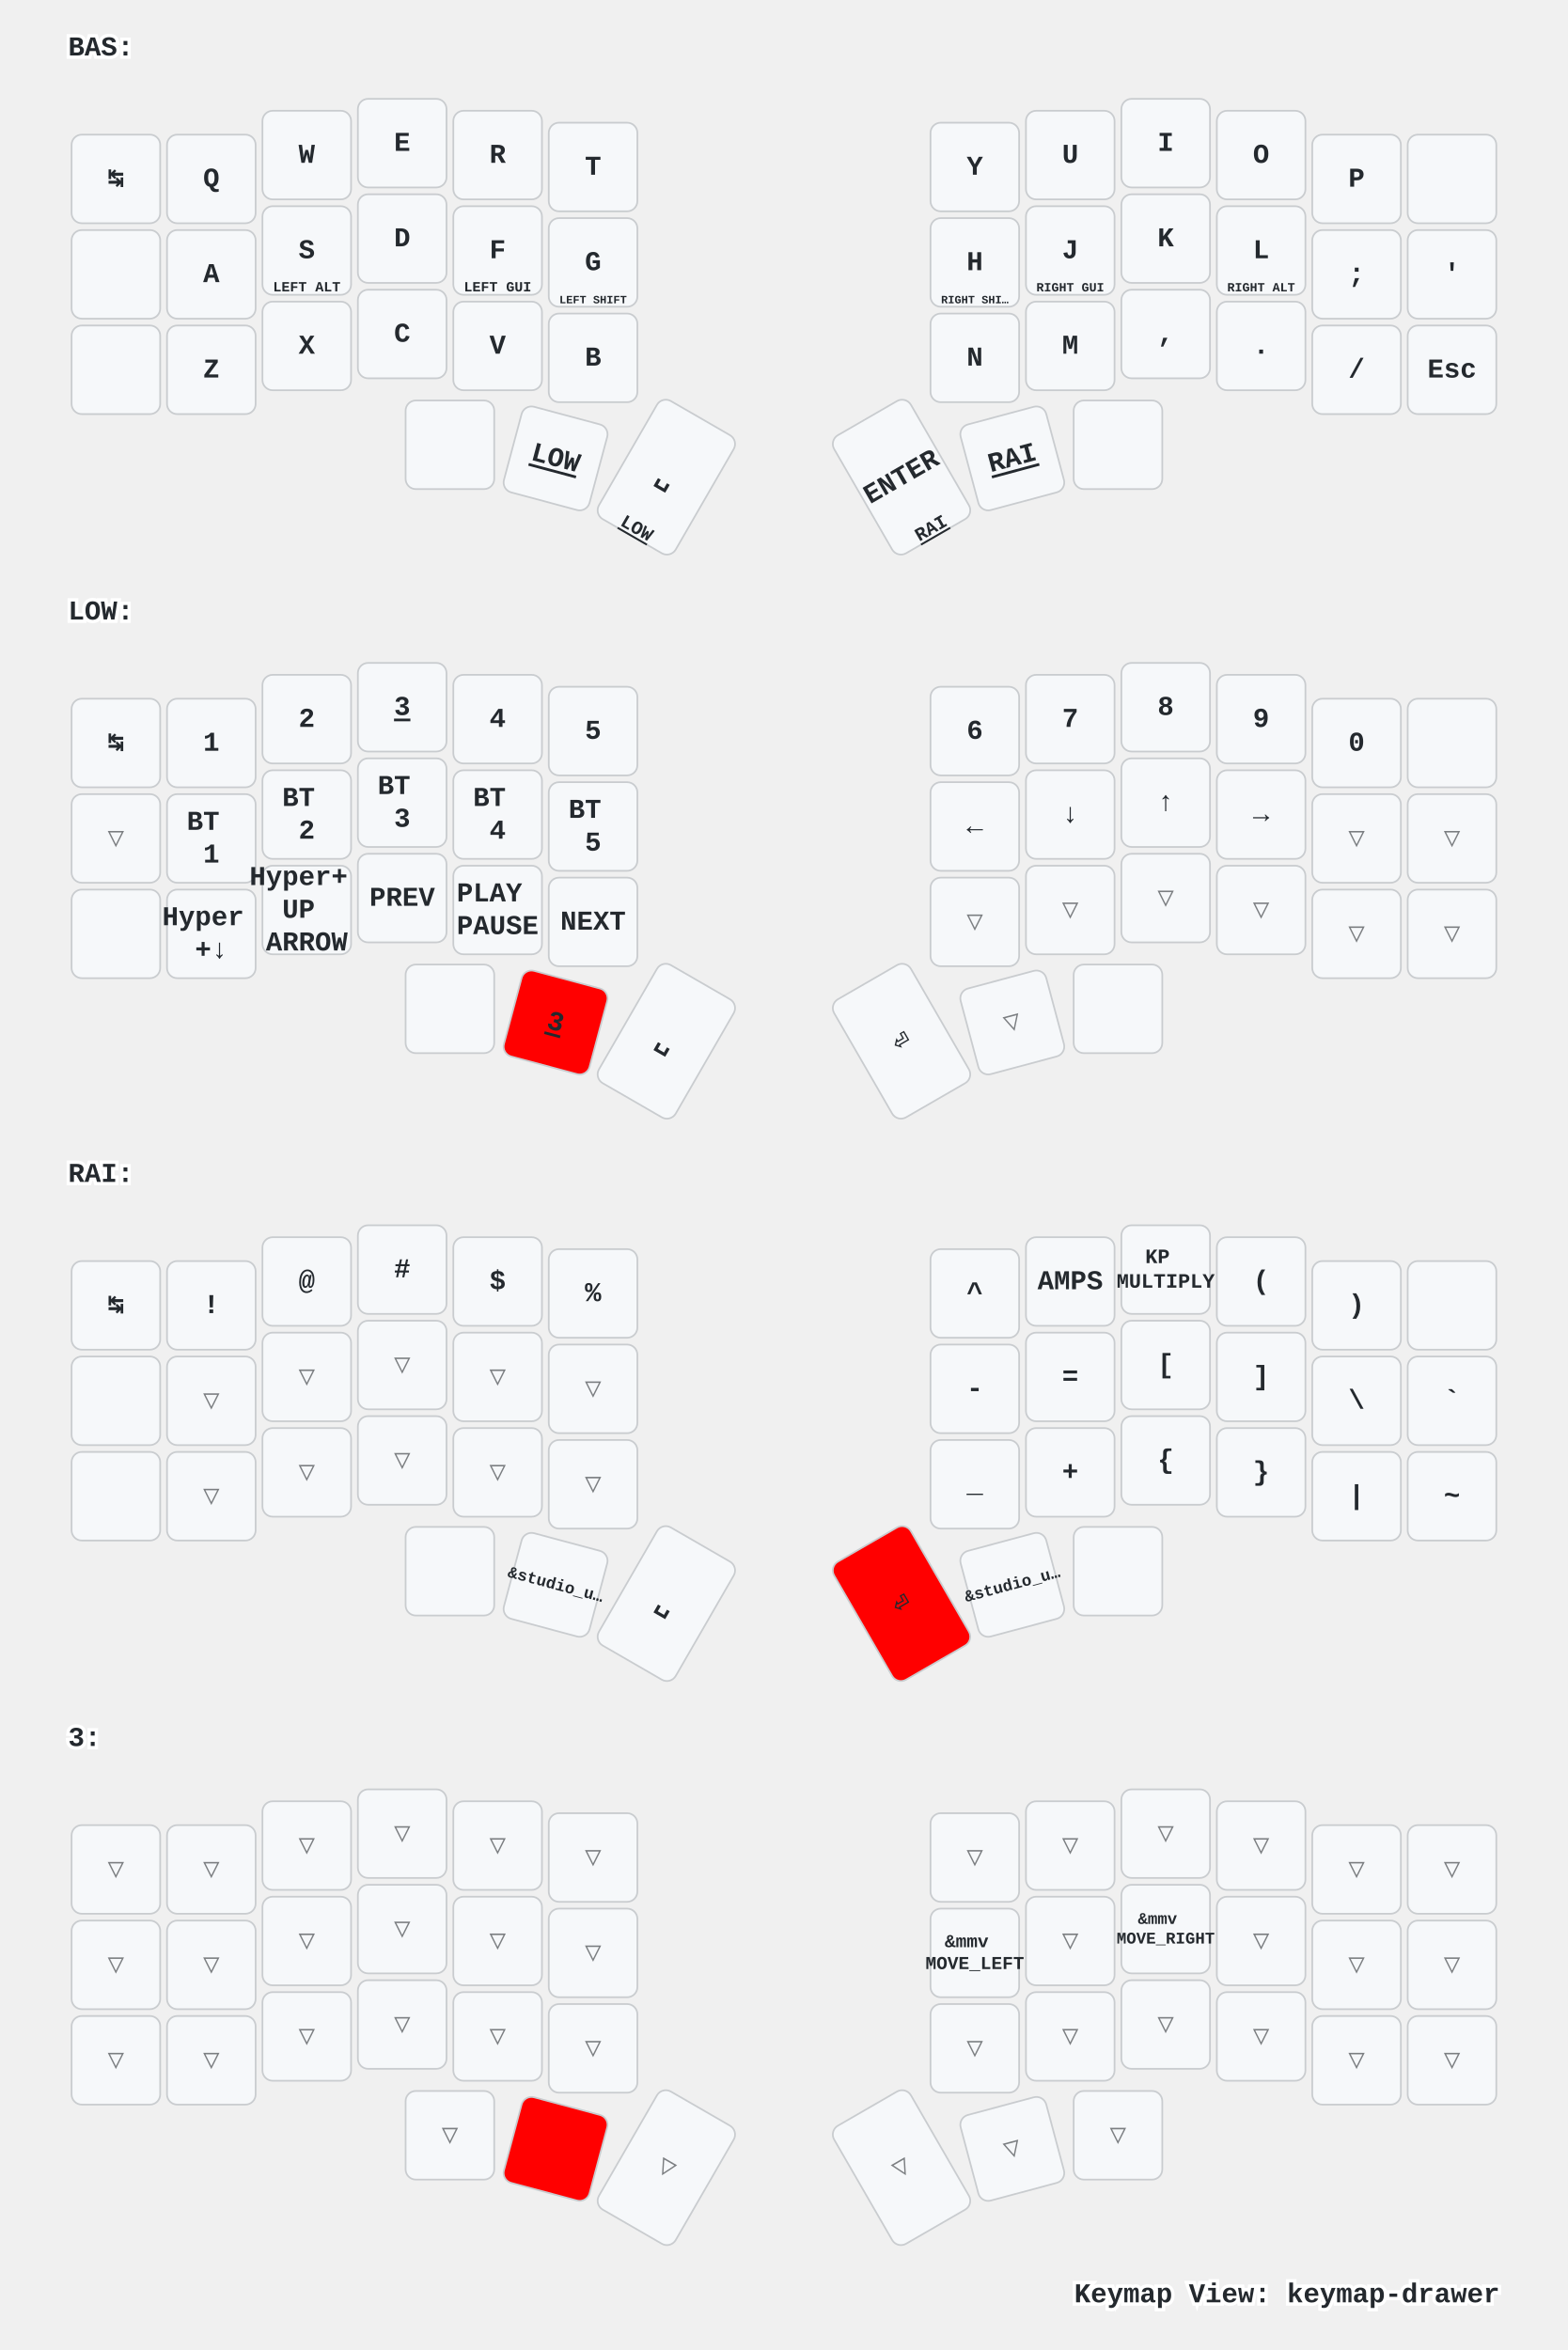
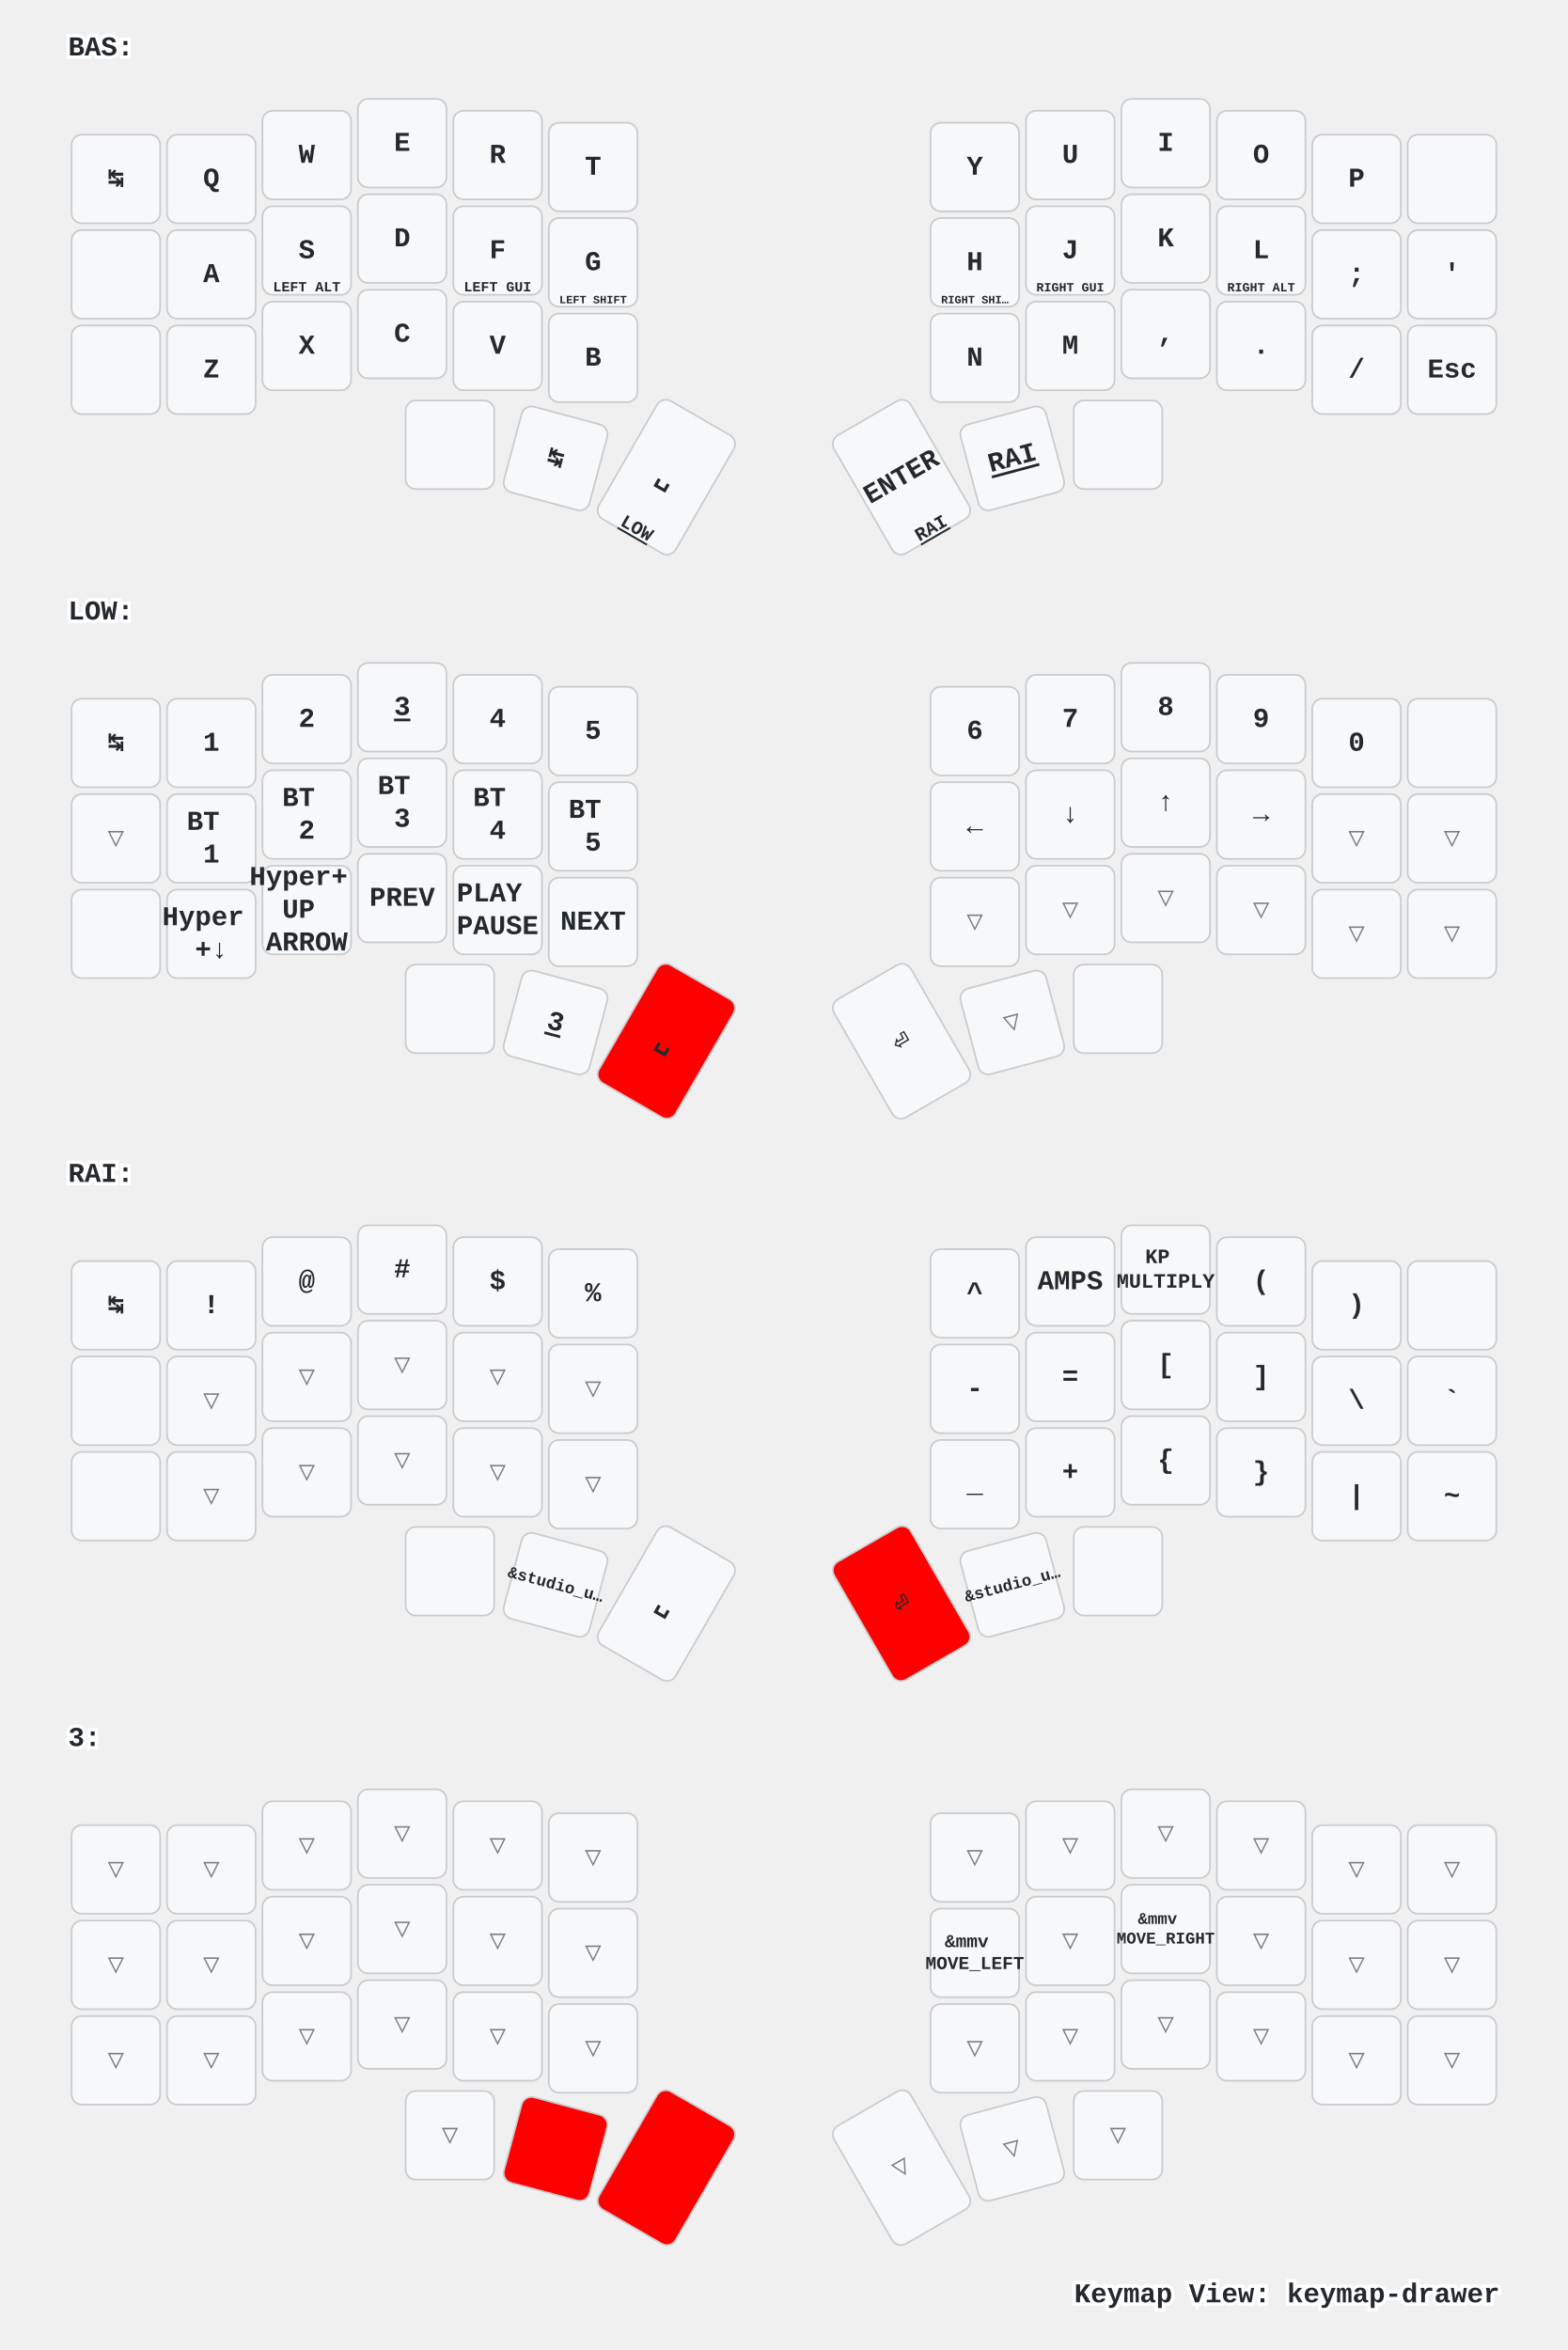
<svg xmlns="http://www.w3.org/2000/svg" xmlns:xlink="http://www.w3.org/1999/xlink" width="920" height="1379" viewBox="0 0 920 1379" class="keymap">
  <defs>/* start glyphs */
<svg id="mdi:apple-keyboard-command">
      <svg id="mdi-apple-keyboard-command" viewBox="0 0 24 24">
        <path d="M6,2A4,4 0 0,1 10,6V8H14V6A4,4 0 0,1 18,2A4,4 0 0,1 22,6A4,4 0 0,1 18,10H16V14H18A4,4 0 0,1 22,18A4,4 0 0,1 18,22A4,4 0 0,1 14,18V16H10V18A4,4 0 0,1 6,22A4,4 0 0,1 2,18A4,4 0 0,1 6,14H8V10H6A4,4 0 0,1 2,6A4,4 0 0,1 6,2M16,18A2,2 0 0,0 18,20A2,2 0 0,0 20,18A2,2 0 0,0 18,16H16V18M14,10H10V14H14V10M6,16A2,2 0 0,0 4,18A2,2 0 0,0 6,20A2,2 0 0,0 8,18V16H6M8,6A2,2 0 0,0 6,4A2,2 0 0,0 4,6A2,2 0 0,0 6,8H8V6M18,8A2,2 0 0,0 20,6A2,2 0 0,0 18,4A2,2 0 0,0 16,6V8H18Z" />
      </svg>
    </svg>
    <svg id="mdi:apple-keyboard-control">
      <svg id="mdi-apple-keyboard-control" viewBox="0 0 24 24">
        <path d="M19.78,11.78L18.36,13.19L12,6.83L5.64,13.19L4.22,11.78L12,4L19.78,11.78Z" />
      </svg>
    </svg>
    <svg id="mdi:apple-keyboard-option">
      <svg id="mdi-apple-keyboard-option" viewBox="0 0 24 24">
        <path d="M3,4H9.11L16.15,18H21V20H14.88L7.84,6H3V4M14,4H21V6H14V4Z" />
      </svg>
    </svg>
    <svg id="mdi:apple-keyboard-shift">
      <svg id="mdi-apple-keyboard-shift" viewBox="0 0 24 24">
        <path d="M15,18V12H17.17L12,6.83L6.83,12H9V18H15M12,4L22,14H17V20H7V14H2L12,4Z" />
      </svg>
    </svg>
    <svg id="mdi:backspace-outline">
      <svg id="mdi-backspace-outline" viewBox="0 0 24 24">
        <path d="M19,15.59L17.59,17L14,13.41L10.41,17L9,15.59L12.59,12L9,8.41L10.41,7L14,10.59L17.59,7L19,8.41L15.41,12L19,15.59M22,3A2,2 0 0,1 24,5V19A2,2 0 0,1 22,21H7C6.31,21 5.77,20.64 5.41,20.11L0,12L5.41,3.88C5.77,3.35 6.31,3 7,3H22M22,5H7L2.28,12L7,19H22V5Z" />
      </svg>
    </svg>
  </defs>/* end glyphs */
<style>/* inherit to force styles through use tags */
svg path {
    fill: inherit;
}

/* font and background color specifications */
svg.keymap {
    font-family: SFMono-Regular,Consolas,Liberation Mono,Menlo,monospace;
    font-size: 14px;
    font-kerning: normal;
    text-rendering: optimizeLegibility;
    fill: #24292e;
}

/* default key styling */
rect.key {
    fill: #f6f8fa;
}

rect.key, rect.combo {
    stroke: #c9cccf;
    stroke-width: 1;
}

/* default key side styling, only used is draw_key_sides is set */
rect.side {
    filter: brightness(90%);
}

/* color accent for combo boxes */
rect.combo, rect.combo-separate {
    fill: #cdf;
}

/* color accent for held keys */
rect.held, rect.combo.held {
    fill: #fdd;
}

/* color accent for ghost (optional) keys */
rect.ghost, rect.combo.ghost {
    stroke-dasharray: 4, 4;
    stroke-width: 2;
}

text {
    text-anchor: middle;
    dominant-baseline: middle;
}

/* styling for layer labels */
text.label {
    font-weight: bold;
    text-anchor: start;
    stroke: white;
    stroke-width: 4;
    paint-order: stroke;
}

/* styling for optional footer */
text.footer {
    text-anchor: end;
    dominant-baseline: auto;
    stroke: white;
    stroke-width: 4;
    paint-order: stroke;
}

/* styling for combo tap, and key non-tap label text */
text.combo, text.hold, text.shifted, text.left, text.right {
    font-size: 11px;
}

text.hold {
    text-anchor: middle;
    dominant-baseline: auto;
}

text.shifted {
    text-anchor: middle;
    dominant-baseline: hanging;
}

text.left {
    text-anchor: start;
}

text.right {
    text-anchor: end;
}

text.layer-activator {
    text-decoration: underline;
}

/* styling for hold/shifted label text in combo box */
text.combo.hold, text.combo.shifted, text.combo.left, text.combo.right {
    font-size: 8px;
}

/* lighter symbol for transparent keys */
text.trans {
    fill: #7b7e81;
}

/* styling for combo dendrons */
path.combo {
    stroke-width: 1;
    stroke: gray;
    fill: none;
}

/* Start Tabler Icons Cleanup */
/* cannot use height/width with glyphs */
.icon-tabler &gt; path {
    fill: inherit;
    stroke: inherit;
    stroke-width: 2;
}
/* hide tabler's default box */
.icon-tabler &gt; path[stroke="none"][fill="none"] {
    visibility: hidden;
}
/* End Tabler Icons Cleanup */

/* For default sytles, see https://github.com/caksoylar/keymap-drawer/blob/main/keymap_drawer/config.py#L85 */

svg.keymap {
  font-family: Ubuntu Mono, Inconsolata, Consolas, Liberation Mono, Menlo, monospace;
  font-size: 16px;
  font-weight: bold;
  text-rendering: optimizeLegibility;
}

/* Color accent for held keys
red = #f00
green = #0f0
blue = #00f
yellow = #ff0
cyan = #0ff
magenta = #f0f
white = #fff
black = #000
grey = #888
light grey = #ccc
#ffc
*/
rect.held, rect.combo.held {
    fill: #f00;
}

/* Technique borrowed and extended from https://github.com/englmaxi/zmk-config/blob/master/keymap-drawer/config.yaml */
.sym_sub_text.tap {
  translate: -5px 2px;
  font-size: 20px;
}
.sym_sub_text.shifted {
  translate: 10px 13px;
  font-size: 10px;
  opacity: 1.0;
}
.combo.sym_sub_text.tap {
  translate: -1px 1px;
}
.combo.sym_sub_text.shifted {
  translate: 7px 5px;
  font-size: 10px;
  opacity: 1.0;
}

/* Toggle */
.toggle.shifted {
  translate: -10px 12px;
}

.toggle.hold {
  translate: 13px -23px;
}

/* Variant for tap-dances */
.tap_dance.tap {
  translate: -7px 0px;
  font-size: 12px;
}
.tap_dance.shifted {
  translate: 7px 17px;
  font-size: 12px;
  opacity: 1.0;
}

/* Variant for symbol next to symbol */
.sym_by_sym.tap {
  translate: -6px 0px;
}
.sym_by_sym.shifted {
  translate: 10px 12px;
  opacity: 1.0;
}

.combo.sym_by_sym.tap {
  translate: -35px 0px;
}
.combo.sym_by_sym.shifted {
  translate: 35px 20px;
  opacity: 1.0;
}

.combo.sym_by_sym.hold {
  visibility: hidden;
}

/* hide hold box for combo sym_by_sym */
.combo.sym_by_sym.hold &gt; path[stroke="none"][fill="none"] {
  visibility: hidden;
}
</style>
  <g transform="translate(40, 0)" class="layer-BAS">
    <text x="0" y="28" class="label" id="BAS">BAS:</text>
    <g transform="translate(0, 56)">
      <g transform="translate(28, 49)" class="key keypos-0">
        <rect rx="6" ry="6" x="-26" y="-26" width="52" height="52" class="key" />
        <text x="0" y="0" class="key tap">↹</text>
      </g>
      <g transform="translate(84, 49)" class="key keypos-1">
        <rect rx="6" ry="6" x="-26" y="-26" width="52" height="52" class="key" />
        <text x="0" y="0" class="key tap">Q</text>
      </g>
      <g transform="translate(140, 35)" class="key keypos-2">
        <rect rx="6" ry="6" x="-26" y="-26" width="52" height="52" class="key" />
        <text x="0" y="0" class="key tap">W</text>
      </g>
      <g transform="translate(196, 28)" class="key keypos-3">
        <rect rx="6" ry="6" x="-26" y="-26" width="52" height="52" class="key" />
        <text x="0" y="0" class="key tap">E</text>
      </g>
      <g transform="translate(252, 35)" class="key keypos-4">
        <rect rx="6" ry="6" x="-26" y="-26" width="52" height="52" class="key" />
        <text x="0" y="0" class="key tap">R</text>
      </g>
      <g transform="translate(308, 42)" class="key keypos-5">
        <rect rx="6" ry="6" x="-26" y="-26" width="52" height="52" class="key" />
        <text x="0" y="0" class="key tap">T</text>
      </g>
      <g transform="translate(532, 42)" class="key keypos-6">
        <rect rx="6" ry="6" x="-26" y="-26" width="52" height="52" class="key" />
        <text x="0" y="0" class="key tap">Y</text>
      </g>
      <g transform="translate(588, 35)" class="key keypos-7">
        <rect rx="6" ry="6" x="-26" y="-26" width="52" height="52" class="key" />
        <text x="0" y="0" class="key tap">U</text>
      </g>
      <g transform="translate(644, 28)" class="key keypos-8">
        <rect rx="6" ry="6" x="-26" y="-26" width="52" height="52" class="key" />
        <text x="0" y="0" class="key tap">I</text>
      </g>
      <g transform="translate(700, 35)" class="key keypos-9">
        <rect rx="6" ry="6" x="-26" y="-26" width="52" height="52" class="key" />
        <text x="0" y="0" class="key tap">O</text>
      </g>
      <g transform="translate(756, 49)" class="key keypos-10">
        <rect rx="6" ry="6" x="-26" y="-26" width="52" height="52" class="key" />
        <text x="0" y="0" class="key tap">P</text>
      </g>
      <g transform="translate(812, 49)" class="key keypos-11">
        <rect rx="6" ry="6" x="-26" y="-26" width="52" height="52" class="key" />
        <use href="#mdi:backspace-outline" xlink:href="#mdi:backspace-outline" x="-9" y="-9" height="18" width="18.0" class="key tap glyph mdi:backspace-outline" />
      </g>
      <g transform="translate(28, 105)" class="key keypos-12">
        <rect rx="6" ry="6" x="-26" y="-26" width="52" height="52" class="key" />
        <use href="#mdi:apple-keyboard-control" xlink:href="#mdi:apple-keyboard-control" x="-9" y="-9" height="18" width="18.0" class="key tap glyph mdi:apple-keyboard-control" />
      </g>
      <g transform="translate(84, 105)" class="key keypos-13">
        <rect rx="6" ry="6" x="-26" y="-26" width="52" height="52" class="key" />
        <text x="0" y="0" class="key tap">A</text>
      </g>
      <g transform="translate(140, 91)" class="key keypos-14">
        <rect rx="6" ry="6" x="-26" y="-26" width="52" height="52" class="key" />
        <text x="0" y="0" class="key tap">S</text>
        <text x="0" y="24" class="key hold">
          <tspan style="font-size: 75%">LEFT ALT</tspan>
        </text>
      </g>
      <g transform="translate(196, 84)" class="key keypos-15">
        <rect rx="6" ry="6" x="-26" y="-26" width="52" height="52" class="key" />
        <text x="0" y="0" class="key tap">D</text>
        <use href="#mdi:apple-keyboard-control" xlink:href="#mdi:apple-keyboard-control" x="-8" y="9" height="15" width="15.0" class="key hold glyph mdi:apple-keyboard-control" />
      </g>
      <g transform="translate(252, 91)" class="key keypos-16">
        <rect rx="6" ry="6" x="-26" y="-26" width="52" height="52" class="key" />
        <text x="0" y="0" class="key tap">F</text>
        <text x="0" y="24" class="key hold">
          <tspan style="font-size: 75%">LEFT GUI</tspan>
        </text>
      </g>
      <g transform="translate(308, 98)" class="key keypos-17">
        <rect rx="6" ry="6" x="-26" y="-26" width="52" height="52" class="key" />
        <text x="0" y="0" class="key tap">G</text>
        <text x="0" y="24" class="key hold">
          <tspan style="font-size: 60%">LEFT SHIFT</tspan>
        </text>
      </g>
      <g transform="translate(532, 98)" class="key keypos-18">
        <rect rx="6" ry="6" x="-26" y="-26" width="52" height="52" class="key" />
        <text x="0" y="0" class="key tap">H</text>
        <text x="0" y="24" class="key hold">
          <tspan style="font-size: 60%">RIGHT SHI…</tspan>
        </text>
      </g>
      <g transform="translate(588, 91)" class="key keypos-19">
        <rect rx="6" ry="6" x="-26" y="-26" width="52" height="52" class="key" />
        <text x="0" y="0" class="key tap">J</text>
        <text x="0" y="24" class="key hold">
          <tspan style="font-size: 67%">RIGHT GUI</tspan>
        </text>
      </g>
      <g transform="translate(644, 84)" class="key keypos-20">
        <rect rx="6" ry="6" x="-26" y="-26" width="52" height="52" class="key" />
        <text x="0" y="0" class="key tap">K</text>
        <use href="#mdi:apple-keyboard-control" xlink:href="#mdi:apple-keyboard-control" x="-8" y="9" height="15" width="15.0" class="key hold glyph mdi:apple-keyboard-control" />
      </g>
      <g transform="translate(700, 91)" class="key keypos-21">
        <rect rx="6" ry="6" x="-26" y="-26" width="52" height="52" class="key" />
        <text x="0" y="0" class="key tap">L</text>
        <text x="0" y="24" class="key hold">
          <tspan style="font-size: 67%">RIGHT ALT</tspan>
        </text>
      </g>
      <g transform="translate(756, 105)" class="key keypos-22">
        <rect rx="6" ry="6" x="-26" y="-26" width="52" height="52" class="key" />
        <text x="0" y="0" class="key tap">;</text>
      </g>
      <g transform="translate(812, 105)" class="key keypos-23">
        <rect rx="6" ry="6" x="-26" y="-26" width="52" height="52" class="key" />
        <text x="0" y="0" class="key tap">'</text>
      </g>
      <g transform="translate(28, 161)" class="key keypos-24">
        <rect rx="6" ry="6" x="-26" y="-26" width="52" height="52" class="key" />
        <use href="#mdi:apple-keyboard-shift" xlink:href="#mdi:apple-keyboard-shift" x="-9" y="-9" height="18" width="18.0" class="key tap glyph mdi:apple-keyboard-shift" />
      </g>
      <g transform="translate(84, 161)" class="key keypos-25">
        <rect rx="6" ry="6" x="-26" y="-26" width="52" height="52" class="key" />
        <text x="0" y="0" class="key tap">Z</text>
      </g>
      <g transform="translate(140, 147)" class="key keypos-26">
        <rect rx="6" ry="6" x="-26" y="-26" width="52" height="52" class="key" />
        <text x="0" y="0" class="key tap">X</text>
      </g>
      <g transform="translate(196, 140)" class="key keypos-27">
        <rect rx="6" ry="6" x="-26" y="-26" width="52" height="52" class="key" />
        <text x="0" y="0" class="key tap">C</text>
      </g>
      <g transform="translate(252, 147)" class="key keypos-28">
        <rect rx="6" ry="6" x="-26" y="-26" width="52" height="52" class="key" />
        <text x="0" y="0" class="key tap">V</text>
      </g>
      <g transform="translate(308, 154)" class="key keypos-29">
        <rect rx="6" ry="6" x="-26" y="-26" width="52" height="52" class="key" />
        <text x="0" y="0" class="key tap">B</text>
      </g>
      <g transform="translate(532, 154)" class="key keypos-30">
        <rect rx="6" ry="6" x="-26" y="-26" width="52" height="52" class="key" />
        <text x="0" y="0" class="key tap">N</text>
      </g>
      <g transform="translate(588, 147)" class="key keypos-31">
        <rect rx="6" ry="6" x="-26" y="-26" width="52" height="52" class="key" />
        <text x="0" y="0" class="key tap">M</text>
      </g>
      <g transform="translate(644, 140)" class="key keypos-32">
        <rect rx="6" ry="6" x="-26" y="-26" width="52" height="52" class="key" />
        <text x="0" y="0" class="key tap">,</text>
      </g>
      <g transform="translate(700, 147)" class="key keypos-33">
        <rect rx="6" ry="6" x="-26" y="-26" width="52" height="52" class="key" />
        <text x="0" y="0" class="key tap">.</text>
      </g>
      <g transform="translate(756, 161)" class="key keypos-34">
        <rect rx="6" ry="6" x="-26" y="-26" width="52" height="52" class="key" />
        <text x="0" y="0" class="key tap">/</text>
      </g>
      <g transform="translate(812, 161)" class="key keypos-35">
        <rect rx="6" ry="6" x="-26" y="-26" width="52" height="52" class="key" />
        <text x="0" y="0" class="key tap">Esc</text>
        <use href="#mdi:apple-keyboard-command" xlink:href="#mdi:apple-keyboard-command" x="-8" y="9" height="15" width="15.0" class="key hold glyph mdi:apple-keyboard-command" />
      </g>
      <g transform="translate(224, 205)" class="key keypos-36">
        <rect rx="6" ry="6" x="-26" y="-26" width="52" height="52" class="key" />
        <use href="#mdi:apple-keyboard-command" xlink:href="#mdi:apple-keyboard-command" x="-9" y="-9" height="18" width="18.0" class="key tap glyph mdi:apple-keyboard-command" />
      </g>
      <g transform="translate(286, 213) rotate(15.0)" class="key keypos-37">
        <rect rx="6" ry="6" x="-26" y="-26" width="52" height="52" class="key" />
-         <a href="#LOW">
-           <text x="0" y="0" class="key tap layer-activator">LOW</text>
-         </a>
+         <text x="0" y="0" class="key tap">↹</text>
      </g>
      <g transform="translate(351, 224) rotate(30.0)" class="key keypos-38">
        <rect rx="6" ry="6" x="-26" y="-40" width="52" height="80" class="key" />
        <text x="0" y="0" class="key tap">␣</text>
        <a href="#LOW">
          <text x="0" y="38" class="key hold layer-activator">LOW</text>
        </a>
      </g>
      <g transform="translate(489, 224) rotate(-30.0)" class="key keypos-39">
        <rect rx="6" ry="6" x="-26" y="-40" width="52" height="80" class="key" />
        <text x="0" y="0" class="key tap">ENTER</text>
        <a href="#RAI">
          <text x="0" y="38" class="key hold layer-activator">RAI</text>
        </a>
      </g>
      <g transform="translate(554, 213) rotate(-15.0)" class="key keypos-40">
        <rect rx="6" ry="6" x="-26" y="-26" width="52" height="52" class="key" />
        <a href="#RAI">
          <text x="0" y="0" class="key tap layer-activator">RAI</text>
        </a>
      </g>
      <g transform="translate(616, 205)" class="key keypos-41">
        <rect rx="6" ry="6" x="-26" y="-26" width="52" height="52" class="key" />
        <use href="#mdi:apple-keyboard-option" xlink:href="#mdi:apple-keyboard-option" x="-9" y="-9" height="18" width="18.0" class="key tap glyph mdi:apple-keyboard-option" />
      </g>
    </g>
  </g>
  <g transform="translate(40, 331)" class="layer-LOW">
    <text x="0" y="28" class="label" id="LOW">LOW:</text>
    <g transform="translate(0, 56)">
      <g transform="translate(28, 49)" class="key keypos-0">
        <rect rx="6" ry="6" x="-26" y="-26" width="52" height="52" class="key" />
        <text x="0" y="0" class="key tap">↹</text>
      </g>
      <g transform="translate(84, 49)" class="key keypos-1">
        <rect rx="6" ry="6" x="-26" y="-26" width="52" height="52" class="key" />
        <text x="0" y="0" class="key tap">1</text>
      </g>
      <g transform="translate(140, 35)" class="key keypos-2">
        <rect rx="6" ry="6" x="-26" y="-26" width="52" height="52" class="key" />
        <text x="0" y="0" class="key tap">2</text>
      </g>
      <g transform="translate(196, 28)" class="key keypos-3">
        <rect rx="6" ry="6" x="-26" y="-26" width="52" height="52" class="key" />
        <a href="#x_x">
          <text x="0" y="0" class="key tap layer-activator">3</text>
        </a>
      </g>
      <g transform="translate(252, 35)" class="key keypos-4">
        <rect rx="6" ry="6" x="-26" y="-26" width="52" height="52" class="key" />
        <text x="0" y="0" class="key tap">4</text>
      </g>
      <g transform="translate(308, 42)" class="key keypos-5">
        <rect rx="6" ry="6" x="-26" y="-26" width="52" height="52" class="key" />
        <text x="0" y="0" class="key tap">5</text>
      </g>
      <g transform="translate(532, 42)" class="key keypos-6">
        <rect rx="6" ry="6" x="-26" y="-26" width="52" height="52" class="key" />
        <text x="0" y="0" class="key tap">6</text>
      </g>
      <g transform="translate(588, 35)" class="key keypos-7">
        <rect rx="6" ry="6" x="-26" y="-26" width="52" height="52" class="key" />
        <text x="0" y="0" class="key tap">7</text>
      </g>
      <g transform="translate(644, 28)" class="key keypos-8">
        <rect rx="6" ry="6" x="-26" y="-26" width="52" height="52" class="key" />
        <text x="0" y="0" class="key tap">8</text>
      </g>
      <g transform="translate(700, 35)" class="key keypos-9">
        <rect rx="6" ry="6" x="-26" y="-26" width="52" height="52" class="key" />
        <text x="0" y="0" class="key tap">9</text>
      </g>
      <g transform="translate(756, 49)" class="key keypos-10">
        <rect rx="6" ry="6" x="-26" y="-26" width="52" height="52" class="key" />
        <text x="0" y="0" class="key tap">0</text>
      </g>
      <g transform="translate(812, 49)" class="key keypos-11">
        <rect rx="6" ry="6" x="-26" y="-26" width="52" height="52" class="key" />
        <use href="#mdi:backspace-outline" xlink:href="#mdi:backspace-outline" x="-9" y="-9" height="18" width="18.0" class="key tap glyph mdi:backspace-outline" />
      </g>
      <g transform="translate(28, 105)" class="key trans keypos-12">
        <rect rx="6" ry="6" x="-26" y="-26" width="52" height="52" class="key trans" />
        <text x="0" y="0" class="key trans tap">▽</text>
      </g>
      <g transform="translate(84, 105)" class="key keypos-13">
        <rect rx="6" ry="6" x="-26" y="-26" width="52" height="52" class="key" />
        <text x="0" y="0" class="key tap">
          <tspan x="0" dy="-0.6em">BT</tspan>
          <tspan x="0" dy="1.2em">1</tspan>
        </text>
      </g>
      <g transform="translate(140, 91)" class="key keypos-14">
        <rect rx="6" ry="6" x="-26" y="-26" width="52" height="52" class="key" />
        <text x="0" y="0" class="key tap">
          <tspan x="0" dy="-0.6em">BT</tspan>
          <tspan x="0" dy="1.2em">2</tspan>
        </text>
      </g>
      <g transform="translate(196, 84)" class="key keypos-15">
        <rect rx="6" ry="6" x="-26" y="-26" width="52" height="52" class="key" />
        <text x="0" y="0" class="key tap">
          <tspan x="0" dy="-0.6em">BT</tspan>
          <tspan x="0" dy="1.2em">3</tspan>
        </text>
      </g>
      <g transform="translate(252, 91)" class="key keypos-16">
        <rect rx="6" ry="6" x="-26" y="-26" width="52" height="52" class="key" />
        <text x="0" y="0" class="key tap">
          <tspan x="0" dy="-0.6em">BT</tspan>
          <tspan x="0" dy="1.2em">4</tspan>
        </text>
      </g>
      <g transform="translate(308, 98)" class="key keypos-17">
        <rect rx="6" ry="6" x="-26" y="-26" width="52" height="52" class="key" />
        <text x="0" y="0" class="key tap">
          <tspan x="0" dy="-0.6em">BT</tspan>
          <tspan x="0" dy="1.2em">5</tspan>
        </text>
      </g>
      <g transform="translate(532, 98)" class="key keypos-18">
        <rect rx="6" ry="6" x="-26" y="-26" width="52" height="52" class="key" />
        <text x="0" y="0" class="key tap">←</text>
      </g>
      <g transform="translate(588, 91)" class="key keypos-19">
        <rect rx="6" ry="6" x="-26" y="-26" width="52" height="52" class="key" />
        <text x="0" y="0" class="key tap">↓</text>
      </g>
      <g transform="translate(644, 84)" class="key keypos-20">
        <rect rx="6" ry="6" x="-26" y="-26" width="52" height="52" class="key" />
        <text x="0" y="0" class="key tap">↑</text>
      </g>
      <g transform="translate(700, 91)" class="key keypos-21">
        <rect rx="6" ry="6" x="-26" y="-26" width="52" height="52" class="key" />
        <text x="0" y="0" class="key tap">→</text>
      </g>
      <g transform="translate(756, 105)" class="key trans keypos-22">
        <rect rx="6" ry="6" x="-26" y="-26" width="52" height="52" class="key trans" />
        <text x="0" y="0" class="key trans tap">▽</text>
      </g>
      <g transform="translate(812, 105)" class="key trans keypos-23">
        <rect rx="6" ry="6" x="-26" y="-26" width="52" height="52" class="key trans" />
        <text x="0" y="0" class="key trans tap">▽</text>
      </g>
      <g transform="translate(28, 161)" class="key keypos-24">
        <rect rx="6" ry="6" x="-26" y="-26" width="52" height="52" class="key" />
        <use href="#mdi:apple-keyboard-shift" xlink:href="#mdi:apple-keyboard-shift" x="-9" y="-9" height="18" width="18.0" class="key tap glyph mdi:apple-keyboard-shift" />
      </g>
      <g transform="translate(84, 161)" class="key keypos-25">
        <rect rx="6" ry="6" x="-26" y="-26" width="52" height="52" class="key" />
        <text x="0" y="0" class="key tap">
          <tspan x="0" dy="-0.6em">Hyper</tspan>
          <tspan x="0" dy="1.2em">+↓</tspan>
        </text>
      </g>
      <g transform="translate(140, 147)" class="key keypos-26">
        <rect rx="6" ry="6" x="-26" y="-26" width="52" height="52" class="key" />
        <text x="0" y="0" class="key tap">
          <tspan x="0" dy="-1.2em">Hyper+</tspan>
          <tspan x="0" dy="1.2em">UP</tspan>
          <tspan x="0" dy="1.2em">ARROW</tspan>
        </text>
      </g>
      <g transform="translate(196, 140)" class="key keypos-27">
        <rect rx="6" ry="6" x="-26" y="-26" width="52" height="52" class="key" />
        <text x="0" y="0" class="key tap">PREV</text>
      </g>
      <g transform="translate(252, 147)" class="key keypos-28">
        <rect rx="6" ry="6" x="-26" y="-26" width="52" height="52" class="key" />
        <text x="0" y="0" class="key tap">
          <tspan x="0" dy="-0.6em">PLAY</tspan>
          <tspan x="0" dy="1.2em">PAUSE</tspan>
        </text>
      </g>
      <g transform="translate(308, 154)" class="key keypos-29">
        <rect rx="6" ry="6" x="-26" y="-26" width="52" height="52" class="key" />
        <text x="0" y="0" class="key tap">NEXT</text>
      </g>
      <g transform="translate(532, 154)" class="key trans keypos-30">
        <rect rx="6" ry="6" x="-26" y="-26" width="52" height="52" class="key trans" />
        <text x="0" y="0" class="key trans tap">▽</text>
      </g>
      <g transform="translate(588, 147)" class="key trans keypos-31">
        <rect rx="6" ry="6" x="-26" y="-26" width="52" height="52" class="key trans" />
        <text x="0" y="0" class="key trans tap">▽</text>
      </g>
      <g transform="translate(644, 140)" class="key trans keypos-32">
        <rect rx="6" ry="6" x="-26" y="-26" width="52" height="52" class="key trans" />
        <text x="0" y="0" class="key trans tap">▽</text>
      </g>
      <g transform="translate(700, 147)" class="key trans keypos-33">
        <rect rx="6" ry="6" x="-26" y="-26" width="52" height="52" class="key trans" />
        <text x="0" y="0" class="key trans tap">▽</text>
      </g>
      <g transform="translate(756, 161)" class="key trans keypos-34">
        <rect rx="6" ry="6" x="-26" y="-26" width="52" height="52" class="key trans" />
        <text x="0" y="0" class="key trans tap">▽</text>
      </g>
      <g transform="translate(812, 161)" class="key trans keypos-35">
        <rect rx="6" ry="6" x="-26" y="-26" width="52" height="52" class="key trans" />
        <text x="0" y="0" class="key trans tap">▽</text>
      </g>
      <g transform="translate(224, 205)" class="key keypos-36">
        <rect rx="6" ry="6" x="-26" y="-26" width="52" height="52" class="key" />
        <use href="#mdi:apple-keyboard-command" xlink:href="#mdi:apple-keyboard-command" x="-9" y="-9" height="18" width="18.0" class="key tap glyph mdi:apple-keyboard-command" />
      </g>
-       <g transform="translate(286, 213) rotate(15.0)" class="key held keypos-37">
-         <rect rx="6" ry="6" x="-26" y="-26" width="52" height="52" class="key held" />
+       <g transform="translate(286, 213) rotate(15.0)" class="key keypos-37">
+         <rect rx="6" ry="6" x="-26" y="-26" width="52" height="52" class="key" />
        <a href="#x_x">
-           <text x="0" y="0" class="key held tap layer-activator">3</text>
+           <text x="0" y="0" class="key tap layer-activator">3</text>
        </a>
      </g>
-       <g transform="translate(351, 224) rotate(30.0)" class="key keypos-38">
-         <rect rx="6" ry="6" x="-26" y="-40" width="52" height="80" class="key" />
-         <text x="0" y="0" class="key tap">␣</text>
+       <g transform="translate(351, 224) rotate(30.0)" class="key held keypos-38">
+         <rect rx="6" ry="6" x="-26" y="-40" width="52" height="80" class="key held" />
+         <text x="0" y="0" class="key held tap">␣</text>
      </g>
      <g transform="translate(489, 224) rotate(-30.0)" class="key keypos-39">
        <rect rx="6" ry="6" x="-26" y="-40" width="52" height="80" class="key" />
        <text x="0" y="0" class="key tap">⏎</text>
      </g>
      <g transform="translate(554, 213) rotate(-15.0)" class="key trans keypos-40">
        <rect rx="6" ry="6" x="-26" y="-26" width="52" height="52" class="key trans" />
        <text x="0" y="0" class="key trans tap">▽</text>
      </g>
      <g transform="translate(616, 205)" class="key keypos-41">
        <rect rx="6" ry="6" x="-26" y="-26" width="52" height="52" class="key" />
        <use href="#mdi:apple-keyboard-option" xlink:href="#mdi:apple-keyboard-option" x="-9" y="-9" height="18" width="18.0" class="key tap glyph mdi:apple-keyboard-option" />
      </g>
    </g>
  </g>
  <g transform="translate(40, 661)" class="layer-RAI">
    <text x="0" y="28" class="label" id="RAI">RAI:</text>
    <g transform="translate(0, 56)">
      <g transform="translate(28, 49)" class="key keypos-0">
        <rect rx="6" ry="6" x="-26" y="-26" width="52" height="52" class="key" />
        <text x="0" y="0" class="key tap">↹</text>
      </g>
      <g transform="translate(84, 49)" class="key keypos-1">
        <rect rx="6" ry="6" x="-26" y="-26" width="52" height="52" class="key" />
        <text x="0" y="0" class="key tap">!</text>
      </g>
      <g transform="translate(140, 35)" class="key keypos-2">
        <rect rx="6" ry="6" x="-26" y="-26" width="52" height="52" class="key" />
        <text x="0" y="0" class="key tap">@</text>
      </g>
      <g transform="translate(196, 28)" class="key keypos-3">
        <rect rx="6" ry="6" x="-26" y="-26" width="52" height="52" class="key" />
        <text x="0" y="0" class="key tap">#</text>
      </g>
      <g transform="translate(252, 35)" class="key keypos-4">
        <rect rx="6" ry="6" x="-26" y="-26" width="52" height="52" class="key" />
        <text x="0" y="0" class="key tap">$</text>
      </g>
      <g transform="translate(308, 42)" class="key keypos-5">
        <rect rx="6" ry="6" x="-26" y="-26" width="52" height="52" class="key" />
        <text x="0" y="0" class="key tap">%</text>
      </g>
      <g transform="translate(532, 42)" class="key keypos-6">
        <rect rx="6" ry="6" x="-26" y="-26" width="52" height="52" class="key" />
        <text x="0" y="0" class="key tap">^</text>
      </g>
      <g transform="translate(588, 35)" class="key keypos-7">
        <rect rx="6" ry="6" x="-26" y="-26" width="52" height="52" class="key" />
        <text x="0" y="0" class="key tap">AMPS</text>
      </g>
      <g transform="translate(644, 28)" class="key keypos-8">
        <rect rx="6" ry="6" x="-26" y="-26" width="52" height="52" class="key" />
        <text x="0" y="0" class="key tap">
          <tspan x="0" dy="-0.6em" style="font-size: 75%">KP</tspan>
          <tspan x="0" dy="1.2em" style="font-size: 75%">MULTIPLY</tspan>
        </text>
      </g>
      <g transform="translate(700, 35)" class="key keypos-9">
        <rect rx="6" ry="6" x="-26" y="-26" width="52" height="52" class="key" />
        <text x="0" y="0" class="key tap">(</text>
      </g>
      <g transform="translate(756, 49)" class="key keypos-10">
        <rect rx="6" ry="6" x="-26" y="-26" width="52" height="52" class="key" />
        <text x="0" y="0" class="key tap">)</text>
      </g>
      <g transform="translate(812, 49)" class="key keypos-11">
        <rect rx="6" ry="6" x="-26" y="-26" width="52" height="52" class="key" />
        <use href="#mdi:backspace-outline" xlink:href="#mdi:backspace-outline" x="-9" y="-9" height="18" width="18.0" class="key tap glyph mdi:backspace-outline" />
      </g>
      <g transform="translate(28, 105)" class="key keypos-12">
        <rect rx="6" ry="6" x="-26" y="-26" width="52" height="52" class="key" />
        <use href="#mdi:apple-keyboard-control" xlink:href="#mdi:apple-keyboard-control" x="-9" y="-9" height="18" width="18.0" class="key tap glyph mdi:apple-keyboard-control" />
      </g>
      <g transform="translate(84, 105)" class="key trans keypos-13">
        <rect rx="6" ry="6" x="-26" y="-26" width="52" height="52" class="key trans" />
        <text x="0" y="0" class="key trans tap">▽</text>
      </g>
      <g transform="translate(140, 91)" class="key trans keypos-14">
        <rect rx="6" ry="6" x="-26" y="-26" width="52" height="52" class="key trans" />
        <text x="0" y="0" class="key trans tap">▽</text>
      </g>
      <g transform="translate(196, 84)" class="key trans keypos-15">
        <rect rx="6" ry="6" x="-26" y="-26" width="52" height="52" class="key trans" />
        <text x="0" y="0" class="key trans tap">▽</text>
      </g>
      <g transform="translate(252, 91)" class="key trans keypos-16">
        <rect rx="6" ry="6" x="-26" y="-26" width="52" height="52" class="key trans" />
        <text x="0" y="0" class="key trans tap">▽</text>
      </g>
      <g transform="translate(308, 98)" class="key trans keypos-17">
        <rect rx="6" ry="6" x="-26" y="-26" width="52" height="52" class="key trans" />
        <text x="0" y="0" class="key trans tap">▽</text>
      </g>
      <g transform="translate(532, 98)" class="key keypos-18">
        <rect rx="6" ry="6" x="-26" y="-26" width="52" height="52" class="key" />
        <text x="0" y="0" class="key tap">-</text>
      </g>
      <g transform="translate(588, 91)" class="key keypos-19">
        <rect rx="6" ry="6" x="-26" y="-26" width="52" height="52" class="key" />
        <text x="0" y="0" class="key tap">=</text>
      </g>
      <g transform="translate(644, 84)" class="key keypos-20">
        <rect rx="6" ry="6" x="-26" y="-26" width="52" height="52" class="key" />
        <text x="0" y="0" class="key tap">[</text>
      </g>
      <g transform="translate(700, 91)" class="key keypos-21">
        <rect rx="6" ry="6" x="-26" y="-26" width="52" height="52" class="key" />
        <text x="0" y="0" class="key tap">]</text>
      </g>
      <g transform="translate(756, 105)" class="key keypos-22">
        <rect rx="6" ry="6" x="-26" y="-26" width="52" height="52" class="key" />
        <text x="0" y="0" class="key tap">\</text>
      </g>
      <g transform="translate(812, 105)" class="key keypos-23">
        <rect rx="6" ry="6" x="-26" y="-26" width="52" height="52" class="key" />
        <text x="0" y="0" class="key tap">`</text>
      </g>
      <g transform="translate(28, 161)" class="key keypos-24">
        <rect rx="6" ry="6" x="-26" y="-26" width="52" height="52" class="key" />
        <use href="#mdi:apple-keyboard-shift" xlink:href="#mdi:apple-keyboard-shift" x="-9" y="-9" height="18" width="18.0" class="key tap glyph mdi:apple-keyboard-shift" />
      </g>
      <g transform="translate(84, 161)" class="key trans keypos-25">
        <rect rx="6" ry="6" x="-26" y="-26" width="52" height="52" class="key trans" />
        <text x="0" y="0" class="key trans tap">▽</text>
      </g>
      <g transform="translate(140, 147)" class="key trans keypos-26">
        <rect rx="6" ry="6" x="-26" y="-26" width="52" height="52" class="key trans" />
        <text x="0" y="0" class="key trans tap">▽</text>
      </g>
      <g transform="translate(196, 140)" class="key trans keypos-27">
        <rect rx="6" ry="6" x="-26" y="-26" width="52" height="52" class="key trans" />
        <text x="0" y="0" class="key trans tap">▽</text>
      </g>
      <g transform="translate(252, 147)" class="key trans keypos-28">
        <rect rx="6" ry="6" x="-26" y="-26" width="52" height="52" class="key trans" />
        <text x="0" y="0" class="key trans tap">▽</text>
      </g>
      <g transform="translate(308, 154)" class="key trans keypos-29">
        <rect rx="6" ry="6" x="-26" y="-26" width="52" height="52" class="key trans" />
        <text x="0" y="0" class="key trans tap">▽</text>
      </g>
      <g transform="translate(532, 154)" class="key keypos-30">
        <rect rx="6" ry="6" x="-26" y="-26" width="52" height="52" class="key" />
        <text x="0" y="0" class="key tap">_</text>
      </g>
      <g transform="translate(588, 147)" class="key keypos-31">
        <rect rx="6" ry="6" x="-26" y="-26" width="52" height="52" class="key" />
        <text x="0" y="0" class="key tap">+</text>
      </g>
      <g transform="translate(644, 140)" class="key keypos-32">
        <rect rx="6" ry="6" x="-26" y="-26" width="52" height="52" class="key" />
        <text x="0" y="0" class="key tap">{</text>
      </g>
      <g transform="translate(700, 147)" class="key keypos-33">
        <rect rx="6" ry="6" x="-26" y="-26" width="52" height="52" class="key" />
        <text x="0" y="0" class="key tap">}</text>
      </g>
      <g transform="translate(756, 161)" class="key keypos-34">
        <rect rx="6" ry="6" x="-26" y="-26" width="52" height="52" class="key" />
        <text x="0" y="0" class="key tap">|</text>
      </g>
      <g transform="translate(812, 161)" class="key keypos-35">
        <rect rx="6" ry="6" x="-26" y="-26" width="52" height="52" class="key" />
        <text x="0" y="0" class="key tap">~</text>
      </g>
      <g transform="translate(224, 205)" class="key keypos-36">
        <rect rx="6" ry="6" x="-26" y="-26" width="52" height="52" class="key" />
        <use href="#mdi:apple-keyboard-command" xlink:href="#mdi:apple-keyboard-command" x="-9" y="-9" height="18" width="18.0" class="key tap glyph mdi:apple-keyboard-command" />
      </g>
      <g transform="translate(286, 213) rotate(15.0)" class="key keypos-37">
        <rect rx="6" ry="6" x="-26" y="-26" width="52" height="52" class="key" />
        <text x="0" y="0" class="key tap">
          <tspan style="font-size: 60%">&amp;studio_u…</tspan>
        </text>
      </g>
      <g transform="translate(351, 224) rotate(30.0)" class="key keypos-38">
        <rect rx="6" ry="6" x="-26" y="-40" width="52" height="80" class="key" />
        <text x="0" y="0" class="key tap">␣</text>
      </g>
      <g transform="translate(489, 224) rotate(-30.0)" class="key held keypos-39">
        <rect rx="6" ry="6" x="-26" y="-40" width="52" height="80" class="key held" />
        <text x="0" y="0" class="key held tap">⏎</text>
      </g>
      <g transform="translate(554, 213) rotate(-15.0)" class="key keypos-40">
        <rect rx="6" ry="6" x="-26" y="-26" width="52" height="52" class="key" />
        <text x="0" y="0" class="key tap">
          <tspan style="font-size: 60%">&amp;studio_u…</tspan>
        </text>
      </g>
      <g transform="translate(616, 205)" class="key keypos-41">
        <rect rx="6" ry="6" x="-26" y="-26" width="52" height="52" class="key" />
        <use href="#mdi:apple-keyboard-option" xlink:href="#mdi:apple-keyboard-option" x="-9" y="-9" height="18" width="18.0" class="key tap glyph mdi:apple-keyboard-option" />
      </g>
    </g>
  </g>
  <g transform="translate(40, 992)" class="layer-3">
    <text x="0" y="28" class="label" id="x_x">3:</text>
    <g transform="translate(0, 56)">
      <g transform="translate(28, 49)" class="key trans keypos-0">
        <rect rx="6" ry="6" x="-26" y="-26" width="52" height="52" class="key trans" />
        <text x="0" y="0" class="key trans tap">▽</text>
      </g>
      <g transform="translate(84, 49)" class="key trans keypos-1">
        <rect rx="6" ry="6" x="-26" y="-26" width="52" height="52" class="key trans" />
        <text x="0" y="0" class="key trans tap">▽</text>
      </g>
      <g transform="translate(140, 35)" class="key trans keypos-2">
        <rect rx="6" ry="6" x="-26" y="-26" width="52" height="52" class="key trans" />
        <text x="0" y="0" class="key trans tap">▽</text>
      </g>
      <g transform="translate(196, 28)" class="key trans keypos-3">
        <rect rx="6" ry="6" x="-26" y="-26" width="52" height="52" class="key trans" />
        <text x="0" y="0" class="key trans tap">▽</text>
      </g>
      <g transform="translate(252, 35)" class="key trans keypos-4">
        <rect rx="6" ry="6" x="-26" y="-26" width="52" height="52" class="key trans" />
        <text x="0" y="0" class="key trans tap">▽</text>
      </g>
      <g transform="translate(308, 42)" class="key trans keypos-5">
        <rect rx="6" ry="6" x="-26" y="-26" width="52" height="52" class="key trans" />
        <text x="0" y="0" class="key trans tap">▽</text>
      </g>
      <g transform="translate(532, 42)" class="key trans keypos-6">
        <rect rx="6" ry="6" x="-26" y="-26" width="52" height="52" class="key trans" />
        <text x="0" y="0" class="key trans tap">▽</text>
      </g>
      <g transform="translate(588, 35)" class="key trans keypos-7">
        <rect rx="6" ry="6" x="-26" y="-26" width="52" height="52" class="key trans" />
        <text x="0" y="0" class="key trans tap">▽</text>
      </g>
      <g transform="translate(644, 28)" class="key trans keypos-8">
        <rect rx="6" ry="6" x="-26" y="-26" width="52" height="52" class="key trans" />
        <text x="0" y="0" class="key trans tap">▽</text>
      </g>
      <g transform="translate(700, 35)" class="key trans keypos-9">
        <rect rx="6" ry="6" x="-26" y="-26" width="52" height="52" class="key trans" />
        <text x="0" y="0" class="key trans tap">▽</text>
      </g>
      <g transform="translate(756, 49)" class="key trans keypos-10">
        <rect rx="6" ry="6" x="-26" y="-26" width="52" height="52" class="key trans" />
        <text x="0" y="0" class="key trans tap">▽</text>
      </g>
      <g transform="translate(812, 49)" class="key trans keypos-11">
        <rect rx="6" ry="6" x="-26" y="-26" width="52" height="52" class="key trans" />
        <text x="0" y="0" class="key trans tap">▽</text>
      </g>
      <g transform="translate(28, 105)" class="key trans keypos-12">
        <rect rx="6" ry="6" x="-26" y="-26" width="52" height="52" class="key trans" />
        <text x="0" y="0" class="key trans tap">▽</text>
      </g>
      <g transform="translate(84, 105)" class="key trans keypos-13">
        <rect rx="6" ry="6" x="-26" y="-26" width="52" height="52" class="key trans" />
        <text x="0" y="0" class="key trans tap">▽</text>
      </g>
      <g transform="translate(140, 91)" class="key trans keypos-14">
        <rect rx="6" ry="6" x="-26" y="-26" width="52" height="52" class="key trans" />
        <text x="0" y="0" class="key trans tap">▽</text>
      </g>
      <g transform="translate(196, 84)" class="key trans keypos-15">
        <rect rx="6" ry="6" x="-26" y="-26" width="52" height="52" class="key trans" />
        <text x="0" y="0" class="key trans tap">▽</text>
      </g>
      <g transform="translate(252, 91)" class="key trans keypos-16">
        <rect rx="6" ry="6" x="-26" y="-26" width="52" height="52" class="key trans" />
        <text x="0" y="0" class="key trans tap">▽</text>
      </g>
      <g transform="translate(308, 98)" class="key trans keypos-17">
        <rect rx="6" ry="6" x="-26" y="-26" width="52" height="52" class="key trans" />
        <text x="0" y="0" class="key trans tap">▽</text>
      </g>
      <g transform="translate(532, 98)" class="key keypos-18">
        <rect rx="6" ry="6" x="-26" y="-26" width="52" height="52" class="key" />
        <text x="0" y="0" class="key tap">
          <tspan x="0" dy="-0.6em" style="font-size: 67%">&amp;mmv</tspan>
          <tspan x="0" dy="1.2em" style="font-size: 67%">MOVE_LEFT</tspan>
        </text>
      </g>
      <g transform="translate(588, 91)" class="key trans keypos-19">
        <rect rx="6" ry="6" x="-26" y="-26" width="52" height="52" class="key trans" />
        <text x="0" y="0" class="key trans tap">▽</text>
      </g>
      <g transform="translate(644, 84)" class="key keypos-20">
        <rect rx="6" ry="6" x="-26" y="-26" width="52" height="52" class="key" />
        <text x="0" y="0" class="key tap">
          <tspan x="0" dy="-0.6em" style="font-size: 60%">&amp;mmv</tspan>
          <tspan x="0" dy="1.2em" style="font-size: 60%">MOVE_RIGHT</tspan>
        </text>
      </g>
      <g transform="translate(700, 91)" class="key trans keypos-21">
        <rect rx="6" ry="6" x="-26" y="-26" width="52" height="52" class="key trans" />
        <text x="0" y="0" class="key trans tap">▽</text>
      </g>
      <g transform="translate(756, 105)" class="key trans keypos-22">
        <rect rx="6" ry="6" x="-26" y="-26" width="52" height="52" class="key trans" />
        <text x="0" y="0" class="key trans tap">▽</text>
      </g>
      <g transform="translate(812, 105)" class="key trans keypos-23">
        <rect rx="6" ry="6" x="-26" y="-26" width="52" height="52" class="key trans" />
        <text x="0" y="0" class="key trans tap">▽</text>
      </g>
      <g transform="translate(28, 161)" class="key trans keypos-24">
        <rect rx="6" ry="6" x="-26" y="-26" width="52" height="52" class="key trans" />
        <text x="0" y="0" class="key trans tap">▽</text>
      </g>
      <g transform="translate(84, 161)" class="key trans keypos-25">
        <rect rx="6" ry="6" x="-26" y="-26" width="52" height="52" class="key trans" />
        <text x="0" y="0" class="key trans tap">▽</text>
      </g>
      <g transform="translate(140, 147)" class="key trans keypos-26">
        <rect rx="6" ry="6" x="-26" y="-26" width="52" height="52" class="key trans" />
        <text x="0" y="0" class="key trans tap">▽</text>
      </g>
      <g transform="translate(196, 140)" class="key trans keypos-27">
        <rect rx="6" ry="6" x="-26" y="-26" width="52" height="52" class="key trans" />
        <text x="0" y="0" class="key trans tap">▽</text>
      </g>
      <g transform="translate(252, 147)" class="key trans keypos-28">
        <rect rx="6" ry="6" x="-26" y="-26" width="52" height="52" class="key trans" />
        <text x="0" y="0" class="key trans tap">▽</text>
      </g>
      <g transform="translate(308, 154)" class="key trans keypos-29">
        <rect rx="6" ry="6" x="-26" y="-26" width="52" height="52" class="key trans" />
        <text x="0" y="0" class="key trans tap">▽</text>
      </g>
      <g transform="translate(532, 154)" class="key trans keypos-30">
        <rect rx="6" ry="6" x="-26" y="-26" width="52" height="52" class="key trans" />
        <text x="0" y="0" class="key trans tap">▽</text>
      </g>
      <g transform="translate(588, 147)" class="key trans keypos-31">
        <rect rx="6" ry="6" x="-26" y="-26" width="52" height="52" class="key trans" />
        <text x="0" y="0" class="key trans tap">▽</text>
      </g>
      <g transform="translate(644, 140)" class="key trans keypos-32">
        <rect rx="6" ry="6" x="-26" y="-26" width="52" height="52" class="key trans" />
        <text x="0" y="0" class="key trans tap">▽</text>
      </g>
      <g transform="translate(700, 147)" class="key trans keypos-33">
        <rect rx="6" ry="6" x="-26" y="-26" width="52" height="52" class="key trans" />
        <text x="0" y="0" class="key trans tap">▽</text>
      </g>
      <g transform="translate(756, 161)" class="key trans keypos-34">
        <rect rx="6" ry="6" x="-26" y="-26" width="52" height="52" class="key trans" />
        <text x="0" y="0" class="key trans tap">▽</text>
      </g>
      <g transform="translate(812, 161)" class="key trans keypos-35">
        <rect rx="6" ry="6" x="-26" y="-26" width="52" height="52" class="key trans" />
        <text x="0" y="0" class="key trans tap">▽</text>
      </g>
      <g transform="translate(224, 205)" class="key trans keypos-36">
        <rect rx="6" ry="6" x="-26" y="-26" width="52" height="52" class="key trans" />
        <text x="0" y="0" class="key trans tap">▽</text>
      </g>
      <g transform="translate(286, 213) rotate(15.0)" class="key held keypos-37">
        <rect rx="6" ry="6" x="-26" y="-26" width="52" height="52" class="key held" />
      </g>
-       <g transform="translate(351, 224) rotate(30.0)" class="key trans keypos-38">
-         <rect rx="6" ry="6" x="-26" y="-40" width="52" height="80" class="key trans" />
-         <text x="0" y="0" class="key trans tap">▽</text>
+       <g transform="translate(351, 224) rotate(30.0)" class="key held keypos-38">
+         <rect rx="6" ry="6" x="-26" y="-40" width="52" height="80" class="key held" />
      </g>
      <g transform="translate(489, 224) rotate(-30.0)" class="key trans keypos-39">
        <rect rx="6" ry="6" x="-26" y="-40" width="52" height="80" class="key trans" />
        <text x="0" y="0" class="key trans tap">▽</text>
      </g>
      <g transform="translate(554, 213) rotate(-15.0)" class="key trans keypos-40">
        <rect rx="6" ry="6" x="-26" y="-26" width="52" height="52" class="key trans" />
        <text x="0" y="0" class="key trans tap">▽</text>
      </g>
      <g transform="translate(616, 205)" class="key trans keypos-41">
        <rect rx="6" ry="6" x="-26" y="-26" width="52" height="52" class="key trans" />
        <text x="0" y="0" class="key trans tap">▽</text>
      </g>
    </g>
  </g>
  <text x="880.0" y="1351.0" class="footer">Keymap View: <a href="https://github.com/caksoylar/keymap-drawer">keymap-drawer</a>
  </text>
</svg>
